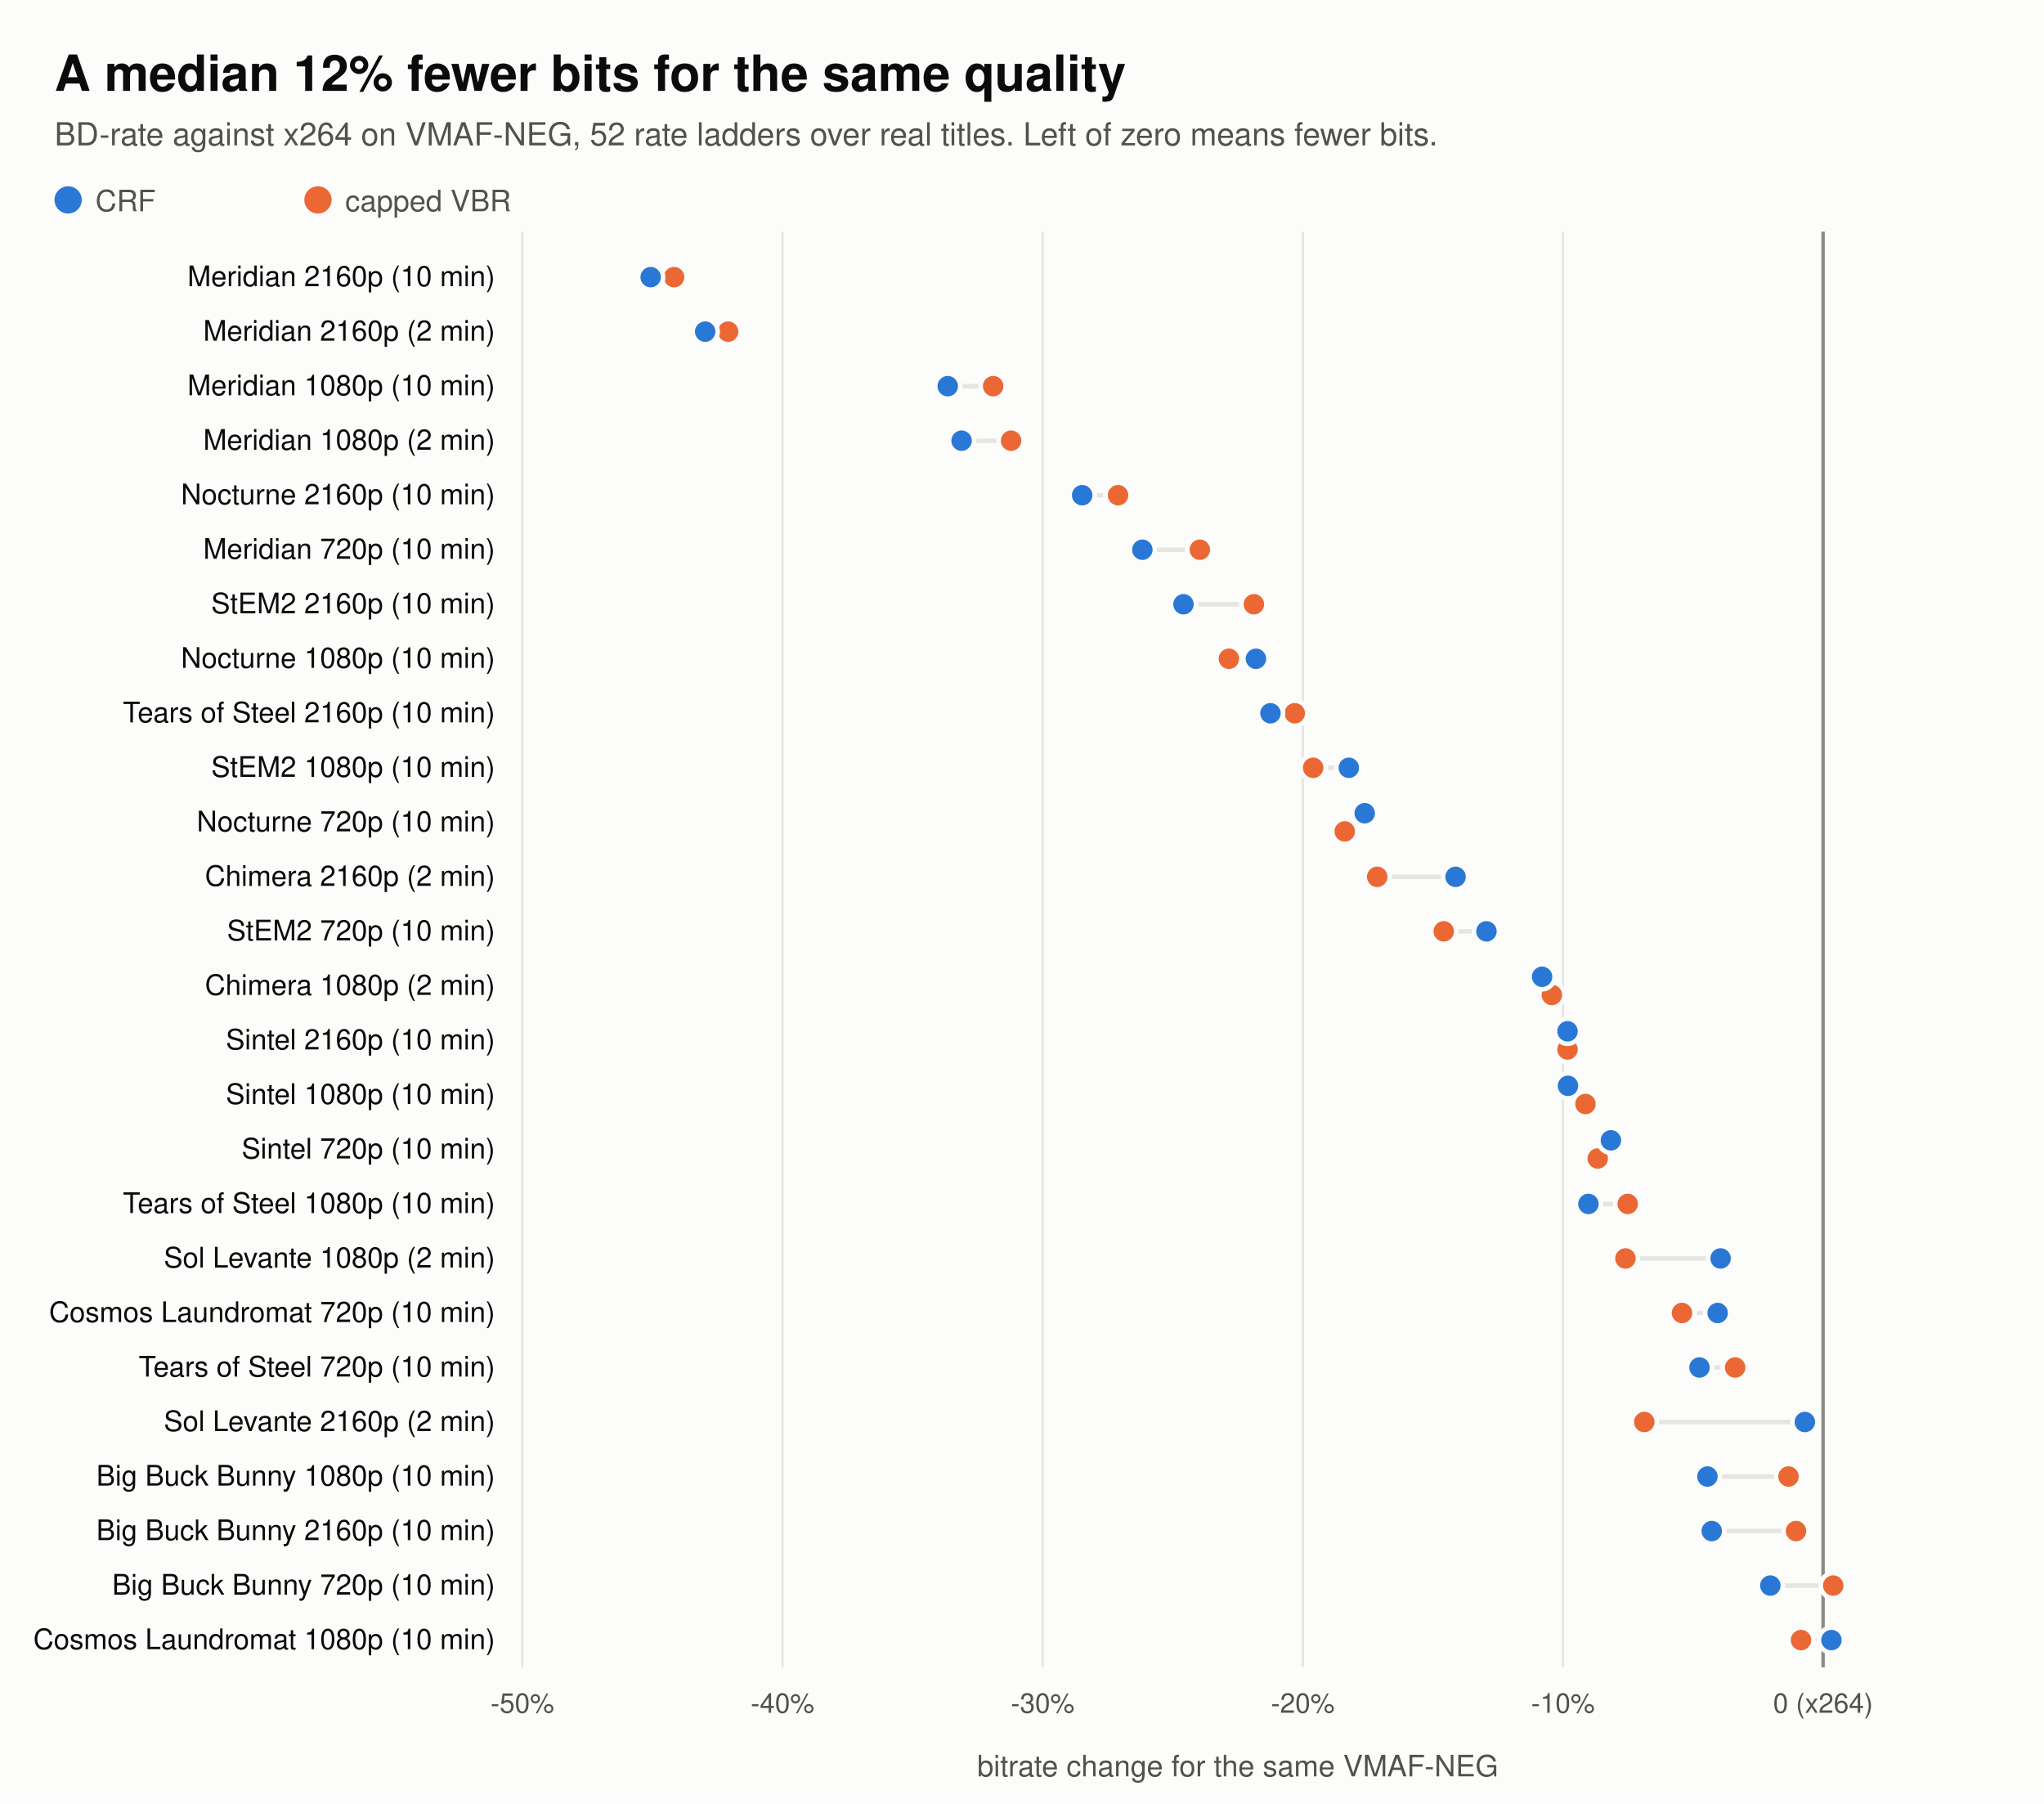
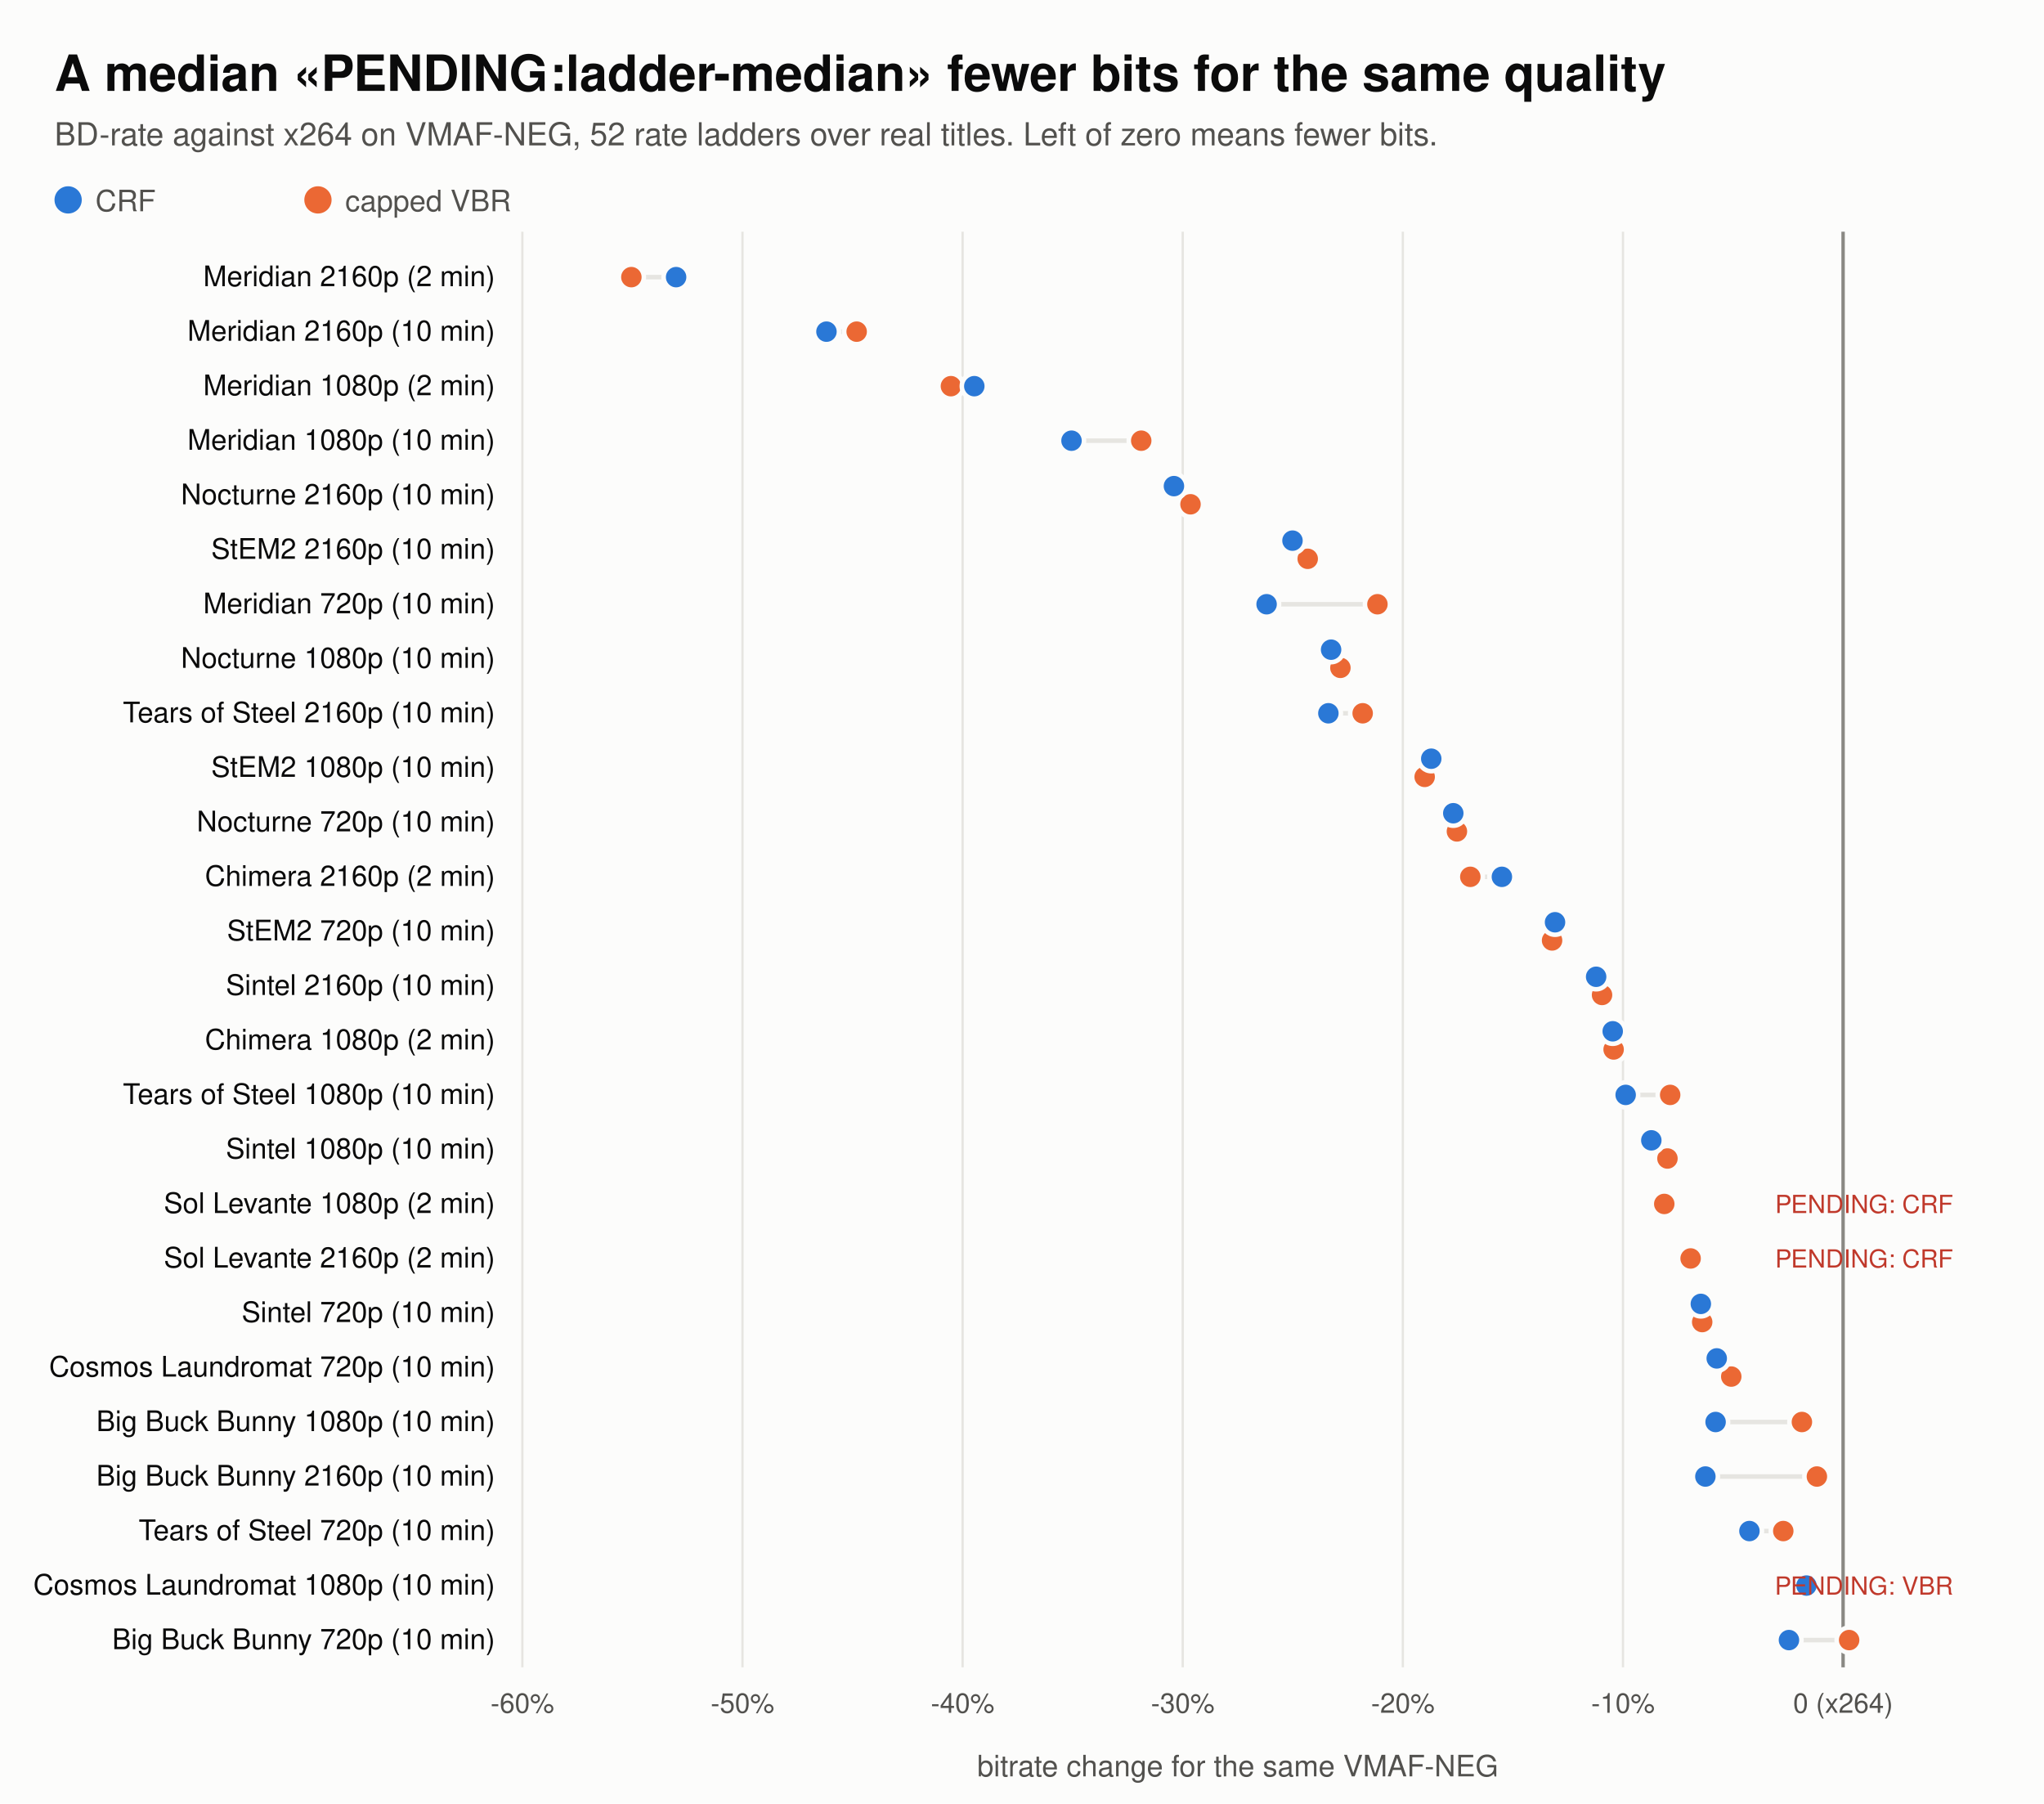
<svg xmlns="http://www.w3.org/2000/svg" width="900" height="794" viewBox="0 0 900 794">
  <rect width="100%" height="100%" fill="#fcfcfb" />
-   <text x="24" y="40" font-family="-apple-system,Helvetica,Arial,sans-serif" font-size="22" fill="#0b0b0b" text-anchor="start" font-weight="600">A median 12% fewer bits for the same quality</text>
+   <text x="24" y="40" font-family="-apple-system,Helvetica,Arial,sans-serif" font-size="22" fill="#0b0b0b" text-anchor="start" font-weight="600">A median «PENDING:ladder-median» fewer bits for the same quality</text>
  <text x="24" y="64" font-family="-apple-system,Helvetica,Arial,sans-serif" font-size="14" fill="#52514e" text-anchor="start" font-weight="normal">BD-rate against x264 on VMAF-NEG, 52 rate ladders over real titles. Left of zero means fewer bits.</text>
  <circle cx="30" cy="88" r="6" fill="#2a78d6" />
  <text x="42" y="93" font-family="-apple-system,Helvetica,Arial,sans-serif" font-size="13" fill="#52514e" text-anchor="start" font-weight="normal">CRF</text>
  <circle cx="140" cy="88" r="6" fill="#eb6834" />
  <text x="152" y="93" font-family="-apple-system,Helvetica,Arial,sans-serif" font-size="13" fill="#52514e" text-anchor="start" font-weight="normal">capped VBR</text>
  <line x1="230.0" y1="102" x2="230.0" y2="734" stroke="#e6e5e1" stroke-width="1" />
-   <text x="230.0" y="754" font-family="-apple-system,Helvetica,Arial,sans-serif" font-size="12" fill="#52514e" text-anchor="middle" font-weight="normal">-50%</text>
-   <line x1="344.545" y1="102" x2="344.545" y2="734" stroke="#e6e5e1" stroke-width="1" />
-   <text x="344.545" y="754" font-family="-apple-system,Helvetica,Arial,sans-serif" font-size="12" fill="#52514e" text-anchor="middle" font-weight="normal">-40%</text>
-   <line x1="459.091" y1="102" x2="459.091" y2="734" stroke="#e6e5e1" stroke-width="1" />
-   <text x="459.091" y="754" font-family="-apple-system,Helvetica,Arial,sans-serif" font-size="12" fill="#52514e" text-anchor="middle" font-weight="normal">-30%</text>
-   <line x1="573.636" y1="102" x2="573.636" y2="734" stroke="#e6e5e1" stroke-width="1" />
-   <text x="573.636" y="754" font-family="-apple-system,Helvetica,Arial,sans-serif" font-size="12" fill="#52514e" text-anchor="middle" font-weight="normal">-20%</text>
-   <line x1="688.182" y1="102" x2="688.182" y2="734" stroke="#e6e5e1" stroke-width="1" />
-   <text x="688.182" y="754" font-family="-apple-system,Helvetica,Arial,sans-serif" font-size="12" fill="#52514e" text-anchor="middle" font-weight="normal">-10%</text>
-   <line x1="802.727" y1="102" x2="802.727" y2="734" stroke="#8a8984" stroke-width="1.5" />
-   <text x="802.727" y="754" font-family="-apple-system,Helvetica,Arial,sans-serif" font-size="12" fill="#52514e" text-anchor="middle" font-weight="normal">0 (x264)</text>
+   <text x="230.0" y="754" font-family="-apple-system,Helvetica,Arial,sans-serif" font-size="12" fill="#52514e" text-anchor="middle" font-weight="normal">-60%</text>
+   <line x1="326.923" y1="102" x2="326.923" y2="734" stroke="#e6e5e1" stroke-width="1" />
+   <text x="326.923" y="754" font-family="-apple-system,Helvetica,Arial,sans-serif" font-size="12" fill="#52514e" text-anchor="middle" font-weight="normal">-50%</text>
+   <line x1="423.846" y1="102" x2="423.846" y2="734" stroke="#e6e5e1" stroke-width="1" />
+   <text x="423.846" y="754" font-family="-apple-system,Helvetica,Arial,sans-serif" font-size="12" fill="#52514e" text-anchor="middle" font-weight="normal">-40%</text>
+   <line x1="520.769" y1="102" x2="520.769" y2="734" stroke="#e6e5e1" stroke-width="1" />
+   <text x="520.769" y="754" font-family="-apple-system,Helvetica,Arial,sans-serif" font-size="12" fill="#52514e" text-anchor="middle" font-weight="normal">-30%</text>
+   <line x1="617.692" y1="102" x2="617.692" y2="734" stroke="#e6e5e1" stroke-width="1" />
+   <text x="617.692" y="754" font-family="-apple-system,Helvetica,Arial,sans-serif" font-size="12" fill="#52514e" text-anchor="middle" font-weight="normal">-20%</text>
+   <line x1="714.615" y1="102" x2="714.615" y2="734" stroke="#e6e5e1" stroke-width="1" />
+   <text x="714.615" y="754" font-family="-apple-system,Helvetica,Arial,sans-serif" font-size="12" fill="#52514e" text-anchor="middle" font-weight="normal">-10%</text>
+   <line x1="811.538" y1="102" x2="811.538" y2="734" stroke="#8a8984" stroke-width="1.5" />
+   <text x="811.538" y="754" font-family="-apple-system,Helvetica,Arial,sans-serif" font-size="12" fill="#52514e" text-anchor="middle" font-weight="normal">0 (x264)</text>
  <text x="545.0" y="782" font-family="-apple-system,Helvetica,Arial,sans-serif" font-size="13" fill="#52514e" text-anchor="middle" font-weight="normal">bitrate change for the same VMAF-NEG</text>
-   <text x="218" y="126.0" font-family="-apple-system,Helvetica,Arial,sans-serif" font-size="12.5" fill="#0b0b0b" text-anchor="end" font-weight="normal">Meridian 2160p (10 min)</text>
-   <line x1="286.471" y1="122.0" x2="296.78" y2="122.0" stroke="#e6e5e1" stroke-width="2" />
-   <circle cx="296.8" cy="122.0" r="5.5" fill="#eb6834" stroke="#fcfcfb" stroke-width="2" />
-   <circle cx="286.5" cy="122.0" r="5.5" fill="#2a78d6" stroke="#fcfcfb" stroke-width="2" />
-   <text x="218" y="150.0" font-family="-apple-system,Helvetica,Arial,sans-serif" font-size="12.5" fill="#0b0b0b" text-anchor="end" font-weight="normal">Meridian 2160p (2 min)</text>
-   <line x1="310.525" y1="146.0" x2="320.605" y2="146.0" stroke="#e6e5e1" stroke-width="2" />
-   <circle cx="320.6" cy="146.0" r="5.5" fill="#eb6834" stroke="#fcfcfb" stroke-width="2" />
-   <circle cx="310.5" cy="146.0" r="5.5" fill="#2a78d6" stroke="#fcfcfb" stroke-width="2" />
-   <text x="218" y="174.0" font-family="-apple-system,Helvetica,Arial,sans-serif" font-size="12.5" fill="#0b0b0b" text-anchor="end" font-weight="normal">Meridian 1080p (10 min)</text>
-   <line x1="417.282" y1="170.0" x2="437.327" y2="170.0" stroke="#e6e5e1" stroke-width="2" />
-   <circle cx="437.3" cy="170.0" r="5.5" fill="#eb6834" stroke="#fcfcfb" stroke-width="2" />
-   <circle cx="417.3" cy="170.0" r="5.5" fill="#2a78d6" stroke="#fcfcfb" stroke-width="2" />
-   <text x="218" y="198.0" font-family="-apple-system,Helvetica,Arial,sans-serif" font-size="12.5" fill="#0b0b0b" text-anchor="end" font-weight="normal">Meridian 1080p (2 min)</text>
-   <line x1="423.353" y1="194.0" x2="445.231" y2="194.0" stroke="#e6e5e1" stroke-width="2" />
-   <circle cx="445.2" cy="194.0" r="5.5" fill="#eb6834" stroke="#fcfcfb" stroke-width="2" />
-   <circle cx="423.4" cy="194.0" r="5.5" fill="#2a78d6" stroke="#fcfcfb" stroke-width="2" />
+   <text x="218" y="126.0" font-family="-apple-system,Helvetica,Arial,sans-serif" font-size="12.5" fill="#0b0b0b" text-anchor="end" font-weight="normal">Meridian 2160p (2 min)</text>
+   <line x1="277.977" y1="122.0" x2="297.749" y2="122.0" stroke="#e6e5e1" stroke-width="2" />
+   <circle cx="278.0" cy="122.0" r="5.5" fill="#eb6834" stroke="#fcfcfb" stroke-width="2" />
+   <circle cx="297.7" cy="122.0" r="5.5" fill="#2a78d6" stroke="#fcfcfb" stroke-width="2" />
+   <text x="218" y="150.0" font-family="-apple-system,Helvetica,Arial,sans-serif" font-size="12.5" fill="#0b0b0b" text-anchor="end" font-weight="normal">Meridian 2160p (10 min)</text>
+   <line x1="363.948" y1="146.0" x2="377.226" y2="146.0" stroke="#e6e5e1" stroke-width="2" />
+   <circle cx="377.2" cy="146.0" r="5.5" fill="#eb6834" stroke="#fcfcfb" stroke-width="2" />
+   <circle cx="363.9" cy="146.0" r="5.5" fill="#2a78d6" stroke="#fcfcfb" stroke-width="2" />
+   <text x="218" y="174.0" font-family="-apple-system,Helvetica,Arial,sans-serif" font-size="12.5" fill="#0b0b0b" text-anchor="end" font-weight="normal">Meridian 1080p (2 min)</text>
+   <line x1="418.709" y1="170.0" x2="428.983" y2="170.0" stroke="#e6e5e1" stroke-width="2" />
+   <circle cx="418.7" cy="170.0" r="5.5" fill="#eb6834" stroke="#fcfcfb" stroke-width="2" />
+   <circle cx="429.0" cy="170.0" r="5.5" fill="#2a78d6" stroke="#fcfcfb" stroke-width="2" />
+   <text x="218" y="198.0" font-family="-apple-system,Helvetica,Arial,sans-serif" font-size="12.5" fill="#0b0b0b" text-anchor="end" font-weight="normal">Meridian 1080p (10 min)</text>
+   <line x1="471.823" y1="194.0" x2="502.548" y2="194.0" stroke="#e6e5e1" stroke-width="2" />
+   <circle cx="502.5" cy="194.0" r="5.5" fill="#eb6834" stroke="#fcfcfb" stroke-width="2" />
+   <circle cx="471.8" cy="194.0" r="5.5" fill="#2a78d6" stroke="#fcfcfb" stroke-width="2" />
  <text x="218" y="222.0" font-family="-apple-system,Helvetica,Arial,sans-serif" font-size="12.5" fill="#0b0b0b" text-anchor="end" font-weight="normal">Nocturne 2160p (10 min)</text>
-   <line x1="476.502" y1="218.0" x2="492.309" y2="218.0" stroke="#e6e5e1" stroke-width="2" />
-   <circle cx="492.3" cy="218.0" r="5.5" fill="#eb6834" stroke="#fcfcfb" stroke-width="2" />
-   <circle cx="476.5" cy="218.0" r="5.5" fill="#2a78d6" stroke="#fcfcfb" stroke-width="2" />
-   <text x="218" y="246.0" font-family="-apple-system,Helvetica,Arial,sans-serif" font-size="12.5" fill="#0b0b0b" text-anchor="end" font-weight="normal">Meridian 720p (10 min)</text>
-   <line x1="502.962" y1="242.0" x2="528.276" y2="242.0" stroke="#e6e5e1" stroke-width="2" />
-   <circle cx="528.3" cy="242.0" r="5.5" fill="#eb6834" stroke="#fcfcfb" stroke-width="2" />
-   <circle cx="503.0" cy="242.0" r="5.5" fill="#2a78d6" stroke="#fcfcfb" stroke-width="2" />
-   <text x="218" y="270.0" font-family="-apple-system,Helvetica,Arial,sans-serif" font-size="12.5" fill="#0b0b0b" text-anchor="end" font-weight="normal">StEM2 2160p (10 min)</text>
-   <line x1="521.06" y1="266.0" x2="552.102" y2="266.0" stroke="#e6e5e1" stroke-width="2" />
-   <circle cx="552.1" cy="266.0" r="5.5" fill="#eb6834" stroke="#fcfcfb" stroke-width="2" />
-   <circle cx="521.1" cy="266.0" r="5.5" fill="#2a78d6" stroke="#fcfcfb" stroke-width="2" />
+   <line x1="516.892" y1="218.0" x2="524.162" y2="218.0" stroke="#e6e5e1" stroke-width="2" />
+   <circle cx="524.2" cy="222.0" r="5.5" fill="#eb6834" stroke="#fcfcfb" stroke-width="2" />
+   <circle cx="516.9" cy="214.0" r="5.5" fill="#2a78d6" stroke="#fcfcfb" stroke-width="2" />
+   <text x="218" y="246.0" font-family="-apple-system,Helvetica,Arial,sans-serif" font-size="12.5" fill="#0b0b0b" text-anchor="end" font-weight="normal">StEM2 2160p (10 min)</text>
+   <line x1="569.134" y1="242.0" x2="575.822" y2="242.0" stroke="#e6e5e1" stroke-width="2" />
+   <circle cx="575.8" cy="246.0" r="5.5" fill="#eb6834" stroke="#fcfcfb" stroke-width="2" />
+   <circle cx="569.1" cy="238.0" r="5.5" fill="#2a78d6" stroke="#fcfcfb" stroke-width="2" />
+   <text x="218" y="270.0" font-family="-apple-system,Helvetica,Arial,sans-serif" font-size="12.5" fill="#0b0b0b" text-anchor="end" font-weight="normal">Meridian 720p (10 min)</text>
+   <line x1="557.697" y1="266.0" x2="606.546" y2="266.0" stroke="#e6e5e1" stroke-width="2" />
+   <circle cx="606.5" cy="266.0" r="5.5" fill="#eb6834" stroke="#fcfcfb" stroke-width="2" />
+   <circle cx="557.7" cy="266.0" r="5.5" fill="#2a78d6" stroke="#fcfcfb" stroke-width="2" />
  <text x="218" y="294.0" font-family="-apple-system,Helvetica,Arial,sans-serif" font-size="12.5" fill="#0b0b0b" text-anchor="end" font-weight="normal">Nocturne 1080p (10 min)</text>
-   <line x1="541.105" y1="290.0" x2="553.018" y2="290.0" stroke="#e6e5e1" stroke-width="2" />
-   <circle cx="541.1" cy="290.0" r="5.5" fill="#eb6834" stroke="#fcfcfb" stroke-width="2" />
-   <circle cx="553.0" cy="290.0" r="5.5" fill="#2a78d6" stroke="#fcfcfb" stroke-width="2" />
+   <line x1="586.095" y1="290.0" x2="590.166" y2="290.0" stroke="#e6e5e1" stroke-width="2" />
+   <circle cx="590.2" cy="294.0" r="5.5" fill="#eb6834" stroke="#fcfcfb" stroke-width="2" />
+   <circle cx="586.1" cy="286.0" r="5.5" fill="#2a78d6" stroke="#fcfcfb" stroke-width="2" />
  <text x="218" y="318.0" font-family="-apple-system,Helvetica,Arial,sans-serif" font-size="12.5" fill="#0b0b0b" text-anchor="end" font-weight="normal">Tears of Steel 2160p (10 min)</text>
-   <line x1="559.433" y1="314.0" x2="570.085" y2="314.0" stroke="#e6e5e1" stroke-width="2" />
-   <circle cx="570.1" cy="314.0" r="5.5" fill="#eb6834" stroke="#fcfcfb" stroke-width="2" />
-   <circle cx="559.4" cy="314.0" r="5.5" fill="#2a78d6" stroke="#fcfcfb" stroke-width="2" />
+   <line x1="584.932" y1="314.0" x2="599.955" y2="314.0" stroke="#e6e5e1" stroke-width="2" />
+   <circle cx="600.0" cy="314.0" r="5.5" fill="#eb6834" stroke="#fcfcfb" stroke-width="2" />
+   <circle cx="584.9" cy="314.0" r="5.5" fill="#2a78d6" stroke="#fcfcfb" stroke-width="2" />
  <text x="218" y="342.0" font-family="-apple-system,Helvetica,Arial,sans-serif" font-size="12.5" fill="#0b0b0b" text-anchor="end" font-weight="normal">StEM2 1080p (10 min)</text>
-   <line x1="578.218" y1="338.0" x2="593.911" y2="338.0" stroke="#e6e5e1" stroke-width="2" />
-   <circle cx="578.2" cy="338.0" r="5.5" fill="#eb6834" stroke="#fcfcfb" stroke-width="2" />
-   <circle cx="593.9" cy="338.0" r="5.5" fill="#2a78d6" stroke="#fcfcfb" stroke-width="2" />
+   <line x1="627.288" y1="338.0" x2="630.195" y2="338.0" stroke="#e6e5e1" stroke-width="2" />
+   <circle cx="627.3" cy="342.0" r="5.5" fill="#eb6834" stroke="#fcfcfb" stroke-width="2" />
+   <circle cx="630.2" cy="334.0" r="5.5" fill="#2a78d6" stroke="#fcfcfb" stroke-width="2" />
  <text x="218" y="366.0" font-family="-apple-system,Helvetica,Arial,sans-serif" font-size="12.5" fill="#0b0b0b" text-anchor="end" font-weight="normal">Nocturne 720p (10 min)</text>
-   <line x1="592.078" y1="362.0" x2="600.898" y2="362.0" stroke="#e6e5e1" stroke-width="2" />
-   <circle cx="592.1" cy="366.0" r="5.5" fill="#eb6834" stroke="#fcfcfb" stroke-width="2" />
-   <circle cx="600.9" cy="358.0" r="5.5" fill="#2a78d6" stroke="#fcfcfb" stroke-width="2" />
+   <line x1="639.888" y1="362.0" x2="641.535" y2="362.0" stroke="#e6e5e1" stroke-width="2" />
+   <circle cx="641.5" cy="366.0" r="5.5" fill="#eb6834" stroke="#fcfcfb" stroke-width="2" />
+   <circle cx="639.9" cy="358.0" r="5.5" fill="#2a78d6" stroke="#fcfcfb" stroke-width="2" />
  <text x="218" y="390.0" font-family="-apple-system,Helvetica,Arial,sans-serif" font-size="12.5" fill="#0b0b0b" text-anchor="end" font-weight="normal">Chimera 2160p (2 min)</text>
-   <line x1="606.396" y1="386.0" x2="640.875" y2="386.0" stroke="#e6e5e1" stroke-width="2" />
-   <circle cx="606.4" cy="386.0" r="5.5" fill="#eb6834" stroke="#fcfcfb" stroke-width="2" />
-   <circle cx="640.9" cy="386.0" r="5.5" fill="#2a78d6" stroke="#fcfcfb" stroke-width="2" />
+   <line x1="647.351" y1="386.0" x2="661.308" y2="386.0" stroke="#e6e5e1" stroke-width="2" />
+   <circle cx="647.4" cy="386.0" r="5.5" fill="#eb6834" stroke="#fcfcfb" stroke-width="2" />
+   <circle cx="661.3" cy="386.0" r="5.5" fill="#2a78d6" stroke="#fcfcfb" stroke-width="2" />
  <text x="218" y="414.0" font-family="-apple-system,Helvetica,Arial,sans-serif" font-size="12.5" fill="#0b0b0b" text-anchor="end" font-weight="normal">StEM2 720p (10 min)</text>
-   <line x1="635.72" y1="410.0" x2="654.505" y2="410.0" stroke="#e6e5e1" stroke-width="2" />
-   <circle cx="635.7" cy="410.0" r="5.5" fill="#eb6834" stroke="#fcfcfb" stroke-width="2" />
-   <circle cx="654.5" cy="410.0" r="5.5" fill="#2a78d6" stroke="#fcfcfb" stroke-width="2" />
-   <text x="218" y="438.0" font-family="-apple-system,Helvetica,Arial,sans-serif" font-size="12.5" fill="#0b0b0b" text-anchor="end" font-weight="normal">Chimera 1080p (2 min)</text>
-   <line x1="679.018" y1="434.0" x2="683.256" y2="434.0" stroke="#e6e5e1" stroke-width="2" />
-   <circle cx="683.3" cy="438.0" r="5.5" fill="#eb6834" stroke="#fcfcfb" stroke-width="2" />
-   <circle cx="679.0" cy="430.0" r="5.5" fill="#2a78d6" stroke="#fcfcfb" stroke-width="2" />
-   <text x="218" y="462.0" font-family="-apple-system,Helvetica,Arial,sans-serif" font-size="12.5" fill="#0b0b0b" text-anchor="end" font-weight="normal">Sintel 2160p (10 min)</text>
-   <line x1="690.244" y1="458.0" x2="690.244" y2="458.0" stroke="#e6e5e1" stroke-width="2" />
-   <circle cx="690.2" cy="462.0" r="5.5" fill="#eb6834" stroke="#fcfcfb" stroke-width="2" />
-   <circle cx="690.2" cy="454.0" r="5.5" fill="#2a78d6" stroke="#fcfcfb" stroke-width="2" />
-   <text x="218" y="486.0" font-family="-apple-system,Helvetica,Arial,sans-serif" font-size="12.5" fill="#0b0b0b" text-anchor="end" font-weight="normal">Sintel 1080p (10 min)</text>
-   <line x1="690.358" y1="482.0" x2="698.147" y2="482.0" stroke="#e6e5e1" stroke-width="2" />
-   <circle cx="698.1" cy="486.0" r="5.5" fill="#eb6834" stroke="#fcfcfb" stroke-width="2" />
-   <circle cx="690.4" cy="478.0" r="5.5" fill="#2a78d6" stroke="#fcfcfb" stroke-width="2" />
-   <text x="218" y="510.0" font-family="-apple-system,Helvetica,Arial,sans-serif" font-size="12.5" fill="#0b0b0b" text-anchor="end" font-weight="normal">Sintel 720p (10 min)</text>
-   <line x1="703.531" y1="506.0" x2="709.258" y2="506.0" stroke="#e6e5e1" stroke-width="2" />
-   <circle cx="703.5" cy="510.0" r="5.5" fill="#eb6834" stroke="#fcfcfb" stroke-width="2" />
-   <circle cx="709.3" cy="502.0" r="5.5" fill="#2a78d6" stroke="#fcfcfb" stroke-width="2" />
-   <text x="218" y="534.0" font-family="-apple-system,Helvetica,Arial,sans-serif" font-size="12.5" fill="#0b0b0b" text-anchor="end" font-weight="normal">Tears of Steel 1080p (10 min)</text>
-   <line x1="699.407" y1="530.0" x2="716.704" y2="530.0" stroke="#e6e5e1" stroke-width="2" />
-   <circle cx="716.7" cy="530.0" r="5.5" fill="#eb6834" stroke="#fcfcfb" stroke-width="2" />
-   <circle cx="699.4" cy="530.0" r="5.5" fill="#2a78d6" stroke="#fcfcfb" stroke-width="2" />
-   <text x="218" y="558.0" font-family="-apple-system,Helvetica,Arial,sans-serif" font-size="12.5" fill="#0b0b0b" text-anchor="end" font-weight="normal">Sol Levante 1080p (2 min)</text>
-   <line x1="715.673" y1="554.0" x2="757.596" y2="554.0" stroke="#e6e5e1" stroke-width="2" />
-   <circle cx="715.7" cy="554.0" r="5.5" fill="#eb6834" stroke="#fcfcfb" stroke-width="2" />
-   <circle cx="757.6" cy="554.0" r="5.5" fill="#2a78d6" stroke="#fcfcfb" stroke-width="2" />
-   <text x="218" y="582.0" font-family="-apple-system,Helvetica,Arial,sans-serif" font-size="12.5" fill="#0b0b0b" text-anchor="end" font-weight="normal">Cosmos Laundromat 720p (10 min)</text>
-   <line x1="740.644" y1="578.0" x2="756.336" y2="578.0" stroke="#e6e5e1" stroke-width="2" />
-   <circle cx="740.6" cy="578.0" r="5.5" fill="#eb6834" stroke="#fcfcfb" stroke-width="2" />
-   <circle cx="756.3" cy="578.0" r="5.5" fill="#2a78d6" stroke="#fcfcfb" stroke-width="2" />
-   <text x="218" y="606.0" font-family="-apple-system,Helvetica,Arial,sans-serif" font-size="12.5" fill="#0b0b0b" text-anchor="end" font-weight="normal">Tears of Steel 720p (10 min)</text>
-   <line x1="748.318" y1="602.0" x2="764.011" y2="602.0" stroke="#e6e5e1" stroke-width="2" />
-   <circle cx="764.0" cy="602.0" r="5.5" fill="#eb6834" stroke="#fcfcfb" stroke-width="2" />
-   <circle cx="748.3" cy="602.0" r="5.5" fill="#2a78d6" stroke="#fcfcfb" stroke-width="2" />
-   <text x="218" y="630.0" font-family="-apple-system,Helvetica,Arial,sans-serif" font-size="12.5" fill="#0b0b0b" text-anchor="end" font-weight="normal">Sol Levante 2160p (2 min)</text>
-   <line x1="724.035" y1="626.0" x2="794.709" y2="626.0" stroke="#e6e5e1" stroke-width="2" />
-   <circle cx="724.0" cy="626.0" r="5.5" fill="#eb6834" stroke="#fcfcfb" stroke-width="2" />
-   <circle cx="794.7" cy="626.0" r="5.5" fill="#2a78d6" stroke="#fcfcfb" stroke-width="2" />
-   <text x="218" y="654.0" font-family="-apple-system,Helvetica,Arial,sans-serif" font-size="12.5" fill="#0b0b0b" text-anchor="end" font-weight="normal">Big Buck Bunny 1080p (10 min)</text>
-   <line x1="751.755" y1="650.0" x2="787.493" y2="650.0" stroke="#e6e5e1" stroke-width="2" />
-   <circle cx="787.5" cy="650.0" r="5.5" fill="#eb6834" stroke="#fcfcfb" stroke-width="2" />
-   <circle cx="751.8" cy="650.0" r="5.5" fill="#2a78d6" stroke="#fcfcfb" stroke-width="2" />
-   <text x="218" y="678.0" font-family="-apple-system,Helvetica,Arial,sans-serif" font-size="12.5" fill="#0b0b0b" text-anchor="end" font-weight="normal">Big Buck Bunny 2160p (10 min)</text>
-   <line x1="753.702" y1="674.0" x2="790.815" y2="674.0" stroke="#e6e5e1" stroke-width="2" />
-   <circle cx="790.8" cy="674.0" r="5.5" fill="#eb6834" stroke="#fcfcfb" stroke-width="2" />
-   <circle cx="753.7" cy="674.0" r="5.5" fill="#2a78d6" stroke="#fcfcfb" stroke-width="2" />
-   <text x="218" y="702.0" font-family="-apple-system,Helvetica,Arial,sans-serif" font-size="12.5" fill="#0b0b0b" text-anchor="end" font-weight="normal">Big Buck Bunny 720p (10 min)</text>
-   <line x1="779.475" y1="698.0" x2="807.195" y2="698.0" stroke="#e6e5e1" stroke-width="2" />
-   <circle cx="807.2" cy="698.0" r="5.5" fill="#eb6834" stroke="#fcfcfb" stroke-width="2" />
-   <circle cx="779.5" cy="698.0" r="5.5" fill="#2a78d6" stroke="#fcfcfb" stroke-width="2" />
-   <text x="218" y="726.0" font-family="-apple-system,Helvetica,Arial,sans-serif" font-size="12.5" fill="#0b0b0b" text-anchor="end" font-weight="normal">Cosmos Laundromat 1080p (10 min)</text>
-   <line x1="792.991" y1="722.0" x2="806.393" y2="722.0" stroke="#e6e5e1" stroke-width="2" />
-   <circle cx="793.0" cy="722.0" r="5.5" fill="#eb6834" stroke="#fcfcfb" stroke-width="2" />
-   <circle cx="806.4" cy="722.0" r="5.5" fill="#2a78d6" stroke="#fcfcfb" stroke-width="2" />
+   <line x1="683.406" y1="410.0" x2="684.666" y2="410.0" stroke="#e6e5e1" stroke-width="2" />
+   <circle cx="683.4" cy="414.0" r="5.5" fill="#eb6834" stroke="#fcfcfb" stroke-width="2" />
+   <circle cx="684.7" cy="406.0" r="5.5" fill="#2a78d6" stroke="#fcfcfb" stroke-width="2" />
+   <text x="218" y="438.0" font-family="-apple-system,Helvetica,Arial,sans-serif" font-size="12.5" fill="#0b0b0b" text-anchor="end" font-weight="normal">Sintel 2160p (10 min)</text>
+   <line x1="702.791" y1="434.0" x2="705.408" y2="434.0" stroke="#e6e5e1" stroke-width="2" />
+   <circle cx="705.4" cy="438.0" r="5.5" fill="#eb6834" stroke="#fcfcfb" stroke-width="2" />
+   <circle cx="702.8" cy="430.0" r="5.5" fill="#2a78d6" stroke="#fcfcfb" stroke-width="2" />
+   <text x="218" y="462.0" font-family="-apple-system,Helvetica,Arial,sans-serif" font-size="12.5" fill="#0b0b0b" text-anchor="end" font-weight="normal">Chimera 1080p (2 min)</text>
+   <line x1="710.06" y1="458.0" x2="710.545" y2="458.0" stroke="#e6e5e1" stroke-width="2" />
+   <circle cx="710.5" cy="462.0" r="5.5" fill="#eb6834" stroke="#fcfcfb" stroke-width="2" />
+   <circle cx="710.1" cy="454.0" r="5.5" fill="#2a78d6" stroke="#fcfcfb" stroke-width="2" />
+   <text x="218" y="486.0" font-family="-apple-system,Helvetica,Arial,sans-serif" font-size="12.5" fill="#0b0b0b" text-anchor="end" font-weight="normal">Tears of Steel 1080p (10 min)</text>
+   <line x1="715.778" y1="482.0" x2="735.357" y2="482.0" stroke="#e6e5e1" stroke-width="2" />
+   <circle cx="735.4" cy="482.0" r="5.5" fill="#eb6834" stroke="#fcfcfb" stroke-width="2" />
+   <circle cx="715.8" cy="482.0" r="5.5" fill="#2a78d6" stroke="#fcfcfb" stroke-width="2" />
+   <text x="218" y="510.0" font-family="-apple-system,Helvetica,Arial,sans-serif" font-size="12.5" fill="#0b0b0b" text-anchor="end" font-weight="normal">Sintel 1080p (10 min)</text>
+   <line x1="727.118" y1="506.0" x2="734.194" y2="506.0" stroke="#e6e5e1" stroke-width="2" />
+   <circle cx="734.2" cy="510.0" r="5.5" fill="#eb6834" stroke="#fcfcfb" stroke-width="2" />
+   <circle cx="727.1" cy="502.0" r="5.5" fill="#2a78d6" stroke="#fcfcfb" stroke-width="2" />
+   <text x="218" y="534.0" font-family="-apple-system,Helvetica,Arial,sans-serif" font-size="12.5" fill="#0b0b0b" text-anchor="end" font-weight="normal">Sol Levante 1080p (2 min)</text>
+   <circle cx="732.8" cy="530.0" r="5.5" fill="#eb6834" stroke="#fcfcfb" stroke-width="2" />
+   <text x="860" y="534.0" font-family="-apple-system,Helvetica,Arial,sans-serif" font-size="11" fill="#c0392b" text-anchor="end" font-weight="normal">PENDING: CRF</text>
+   <text x="218" y="558.0" font-family="-apple-system,Helvetica,Arial,sans-serif" font-size="12.5" fill="#0b0b0b" text-anchor="end" font-weight="normal">Sol Levante 2160p (2 min)</text>
+   <circle cx="744.4" cy="554.0" r="5.5" fill="#eb6834" stroke="#fcfcfb" stroke-width="2" />
+   <text x="860" y="558.0" font-family="-apple-system,Helvetica,Arial,sans-serif" font-size="11" fill="#c0392b" text-anchor="end" font-weight="normal">PENDING: CRF</text>
+   <text x="218" y="582.0" font-family="-apple-system,Helvetica,Arial,sans-serif" font-size="12.5" fill="#0b0b0b" text-anchor="end" font-weight="normal">Sintel 720p (10 min)</text>
+   <line x1="748.926" y1="578.0" x2="749.508" y2="578.0" stroke="#e6e5e1" stroke-width="2" />
+   <circle cx="749.5" cy="582.0" r="5.5" fill="#eb6834" stroke="#fcfcfb" stroke-width="2" />
+   <circle cx="748.9" cy="574.0" r="5.5" fill="#2a78d6" stroke="#fcfcfb" stroke-width="2" />
+   <text x="218" y="606.0" font-family="-apple-system,Helvetica,Arial,sans-serif" font-size="12.5" fill="#0b0b0b" text-anchor="end" font-weight="normal">Cosmos Laundromat 720p (10 min)</text>
+   <line x1="755.905" y1="602.0" x2="762.302" y2="602.0" stroke="#e6e5e1" stroke-width="2" />
+   <circle cx="762.3" cy="606.0" r="5.5" fill="#eb6834" stroke="#fcfcfb" stroke-width="2" />
+   <circle cx="755.9" cy="598.0" r="5.5" fill="#2a78d6" stroke="#fcfcfb" stroke-width="2" />
+   <text x="218" y="630.0" font-family="-apple-system,Helvetica,Arial,sans-serif" font-size="12.5" fill="#0b0b0b" text-anchor="end" font-weight="normal">Big Buck Bunny 1080p (10 min)</text>
+   <line x1="755.42" y1="626.0" x2="793.414" y2="626.0" stroke="#e6e5e1" stroke-width="2" />
+   <circle cx="793.4" cy="626.0" r="5.5" fill="#eb6834" stroke="#fcfcfb" stroke-width="2" />
+   <circle cx="755.4" cy="626.0" r="5.5" fill="#2a78d6" stroke="#fcfcfb" stroke-width="2" />
+   <text x="218" y="654.0" font-family="-apple-system,Helvetica,Arial,sans-serif" font-size="12.5" fill="#0b0b0b" text-anchor="end" font-weight="normal">Big Buck Bunny 2160p (10 min)</text>
+   <line x1="750.865" y1="650.0" x2="800.005" y2="650.0" stroke="#e6e5e1" stroke-width="2" />
+   <circle cx="800.0" cy="650.0" r="5.5" fill="#eb6834" stroke="#fcfcfb" stroke-width="2" />
+   <circle cx="750.9" cy="650.0" r="5.5" fill="#2a78d6" stroke="#fcfcfb" stroke-width="2" />
+   <text x="218" y="678.0" font-family="-apple-system,Helvetica,Arial,sans-serif" font-size="12.5" fill="#0b0b0b" text-anchor="end" font-weight="normal">Tears of Steel 720p (10 min)</text>
+   <line x1="770.346" y1="674.0" x2="785.175" y2="674.0" stroke="#e6e5e1" stroke-width="2" />
+   <circle cx="785.2" cy="674.0" r="5.5" fill="#eb6834" stroke="#fcfcfb" stroke-width="2" />
+   <circle cx="770.3" cy="674.0" r="5.5" fill="#2a78d6" stroke="#fcfcfb" stroke-width="2" />
+   <text x="218" y="702.0" font-family="-apple-system,Helvetica,Arial,sans-serif" font-size="12.5" fill="#0b0b0b" text-anchor="end" font-weight="normal">Cosmos Laundromat 1080p (10 min)</text>
+   <circle cx="795.4" cy="698.0" r="5.5" fill="#2a78d6" stroke="#fcfcfb" stroke-width="2" />
+   <text x="860" y="702.0" font-family="-apple-system,Helvetica,Arial,sans-serif" font-size="11" fill="#c0392b" text-anchor="end" font-weight="normal">PENDING: VBR</text>
+   <text x="218" y="726.0" font-family="-apple-system,Helvetica,Arial,sans-serif" font-size="12.5" fill="#0b0b0b" text-anchor="end" font-weight="normal">Big Buck Bunny 720p (10 min)</text>
+   <line x1="787.695" y1="722.0" x2="814.155" y2="722.0" stroke="#e6e5e1" stroke-width="2" />
+   <circle cx="814.2" cy="722.0" r="5.5" fill="#eb6834" stroke="#fcfcfb" stroke-width="2" />
+   <circle cx="787.7" cy="722.0" r="5.5" fill="#2a78d6" stroke="#fcfcfb" stroke-width="2" />
</svg>
